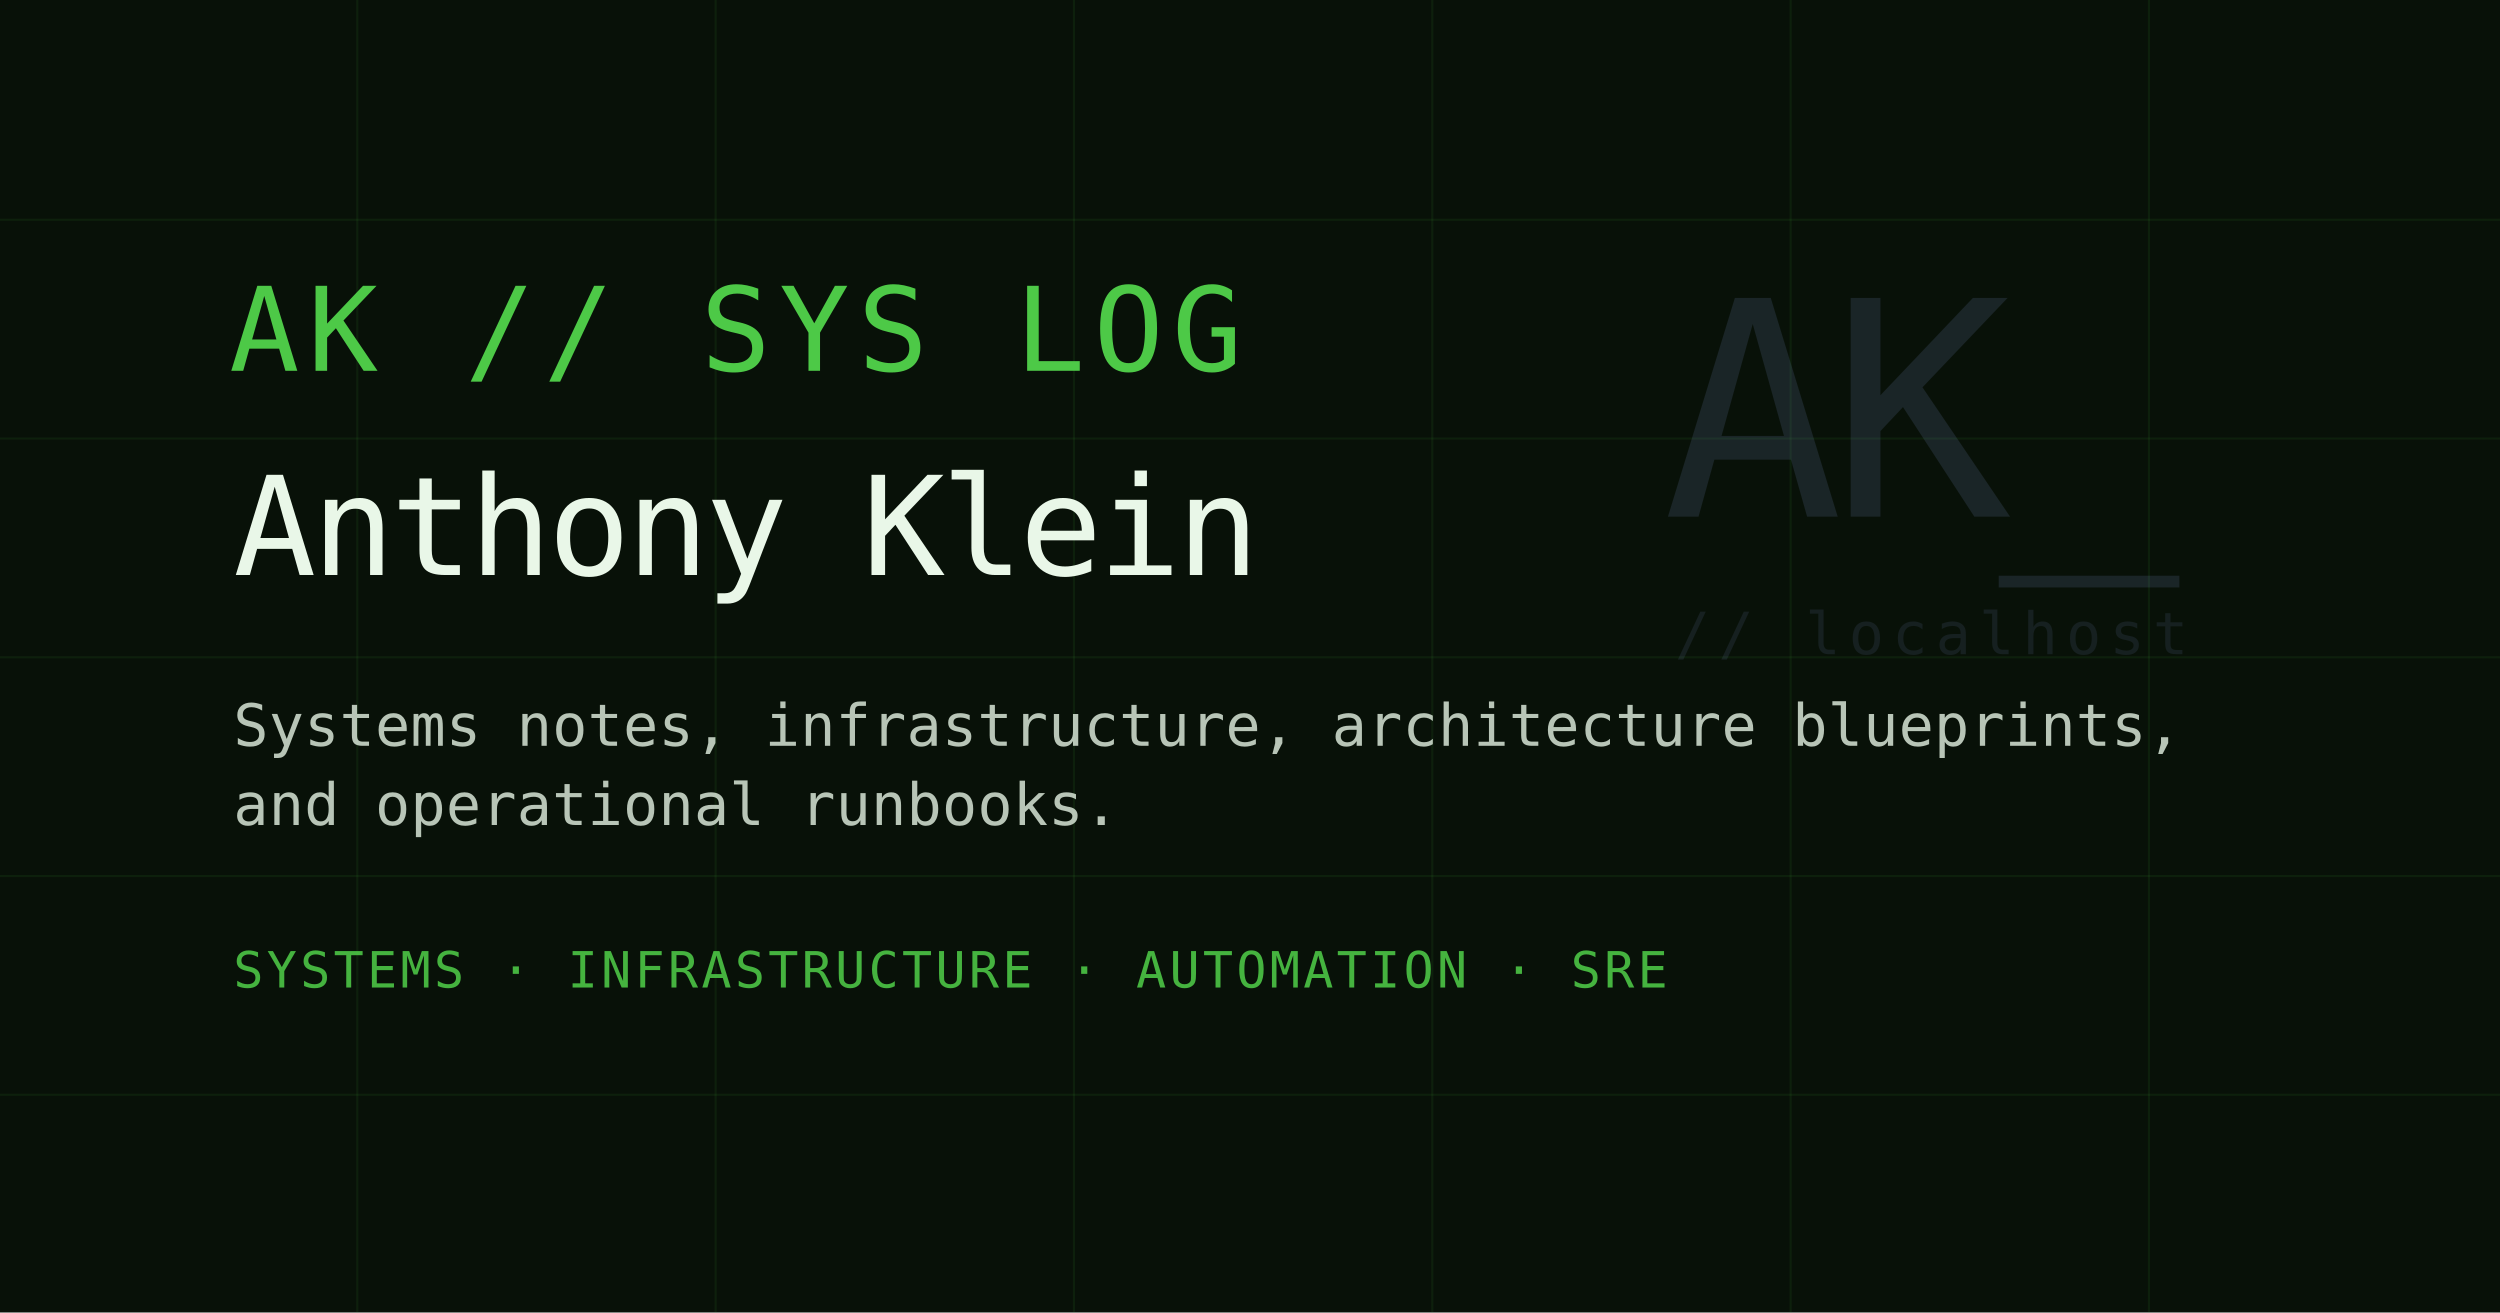
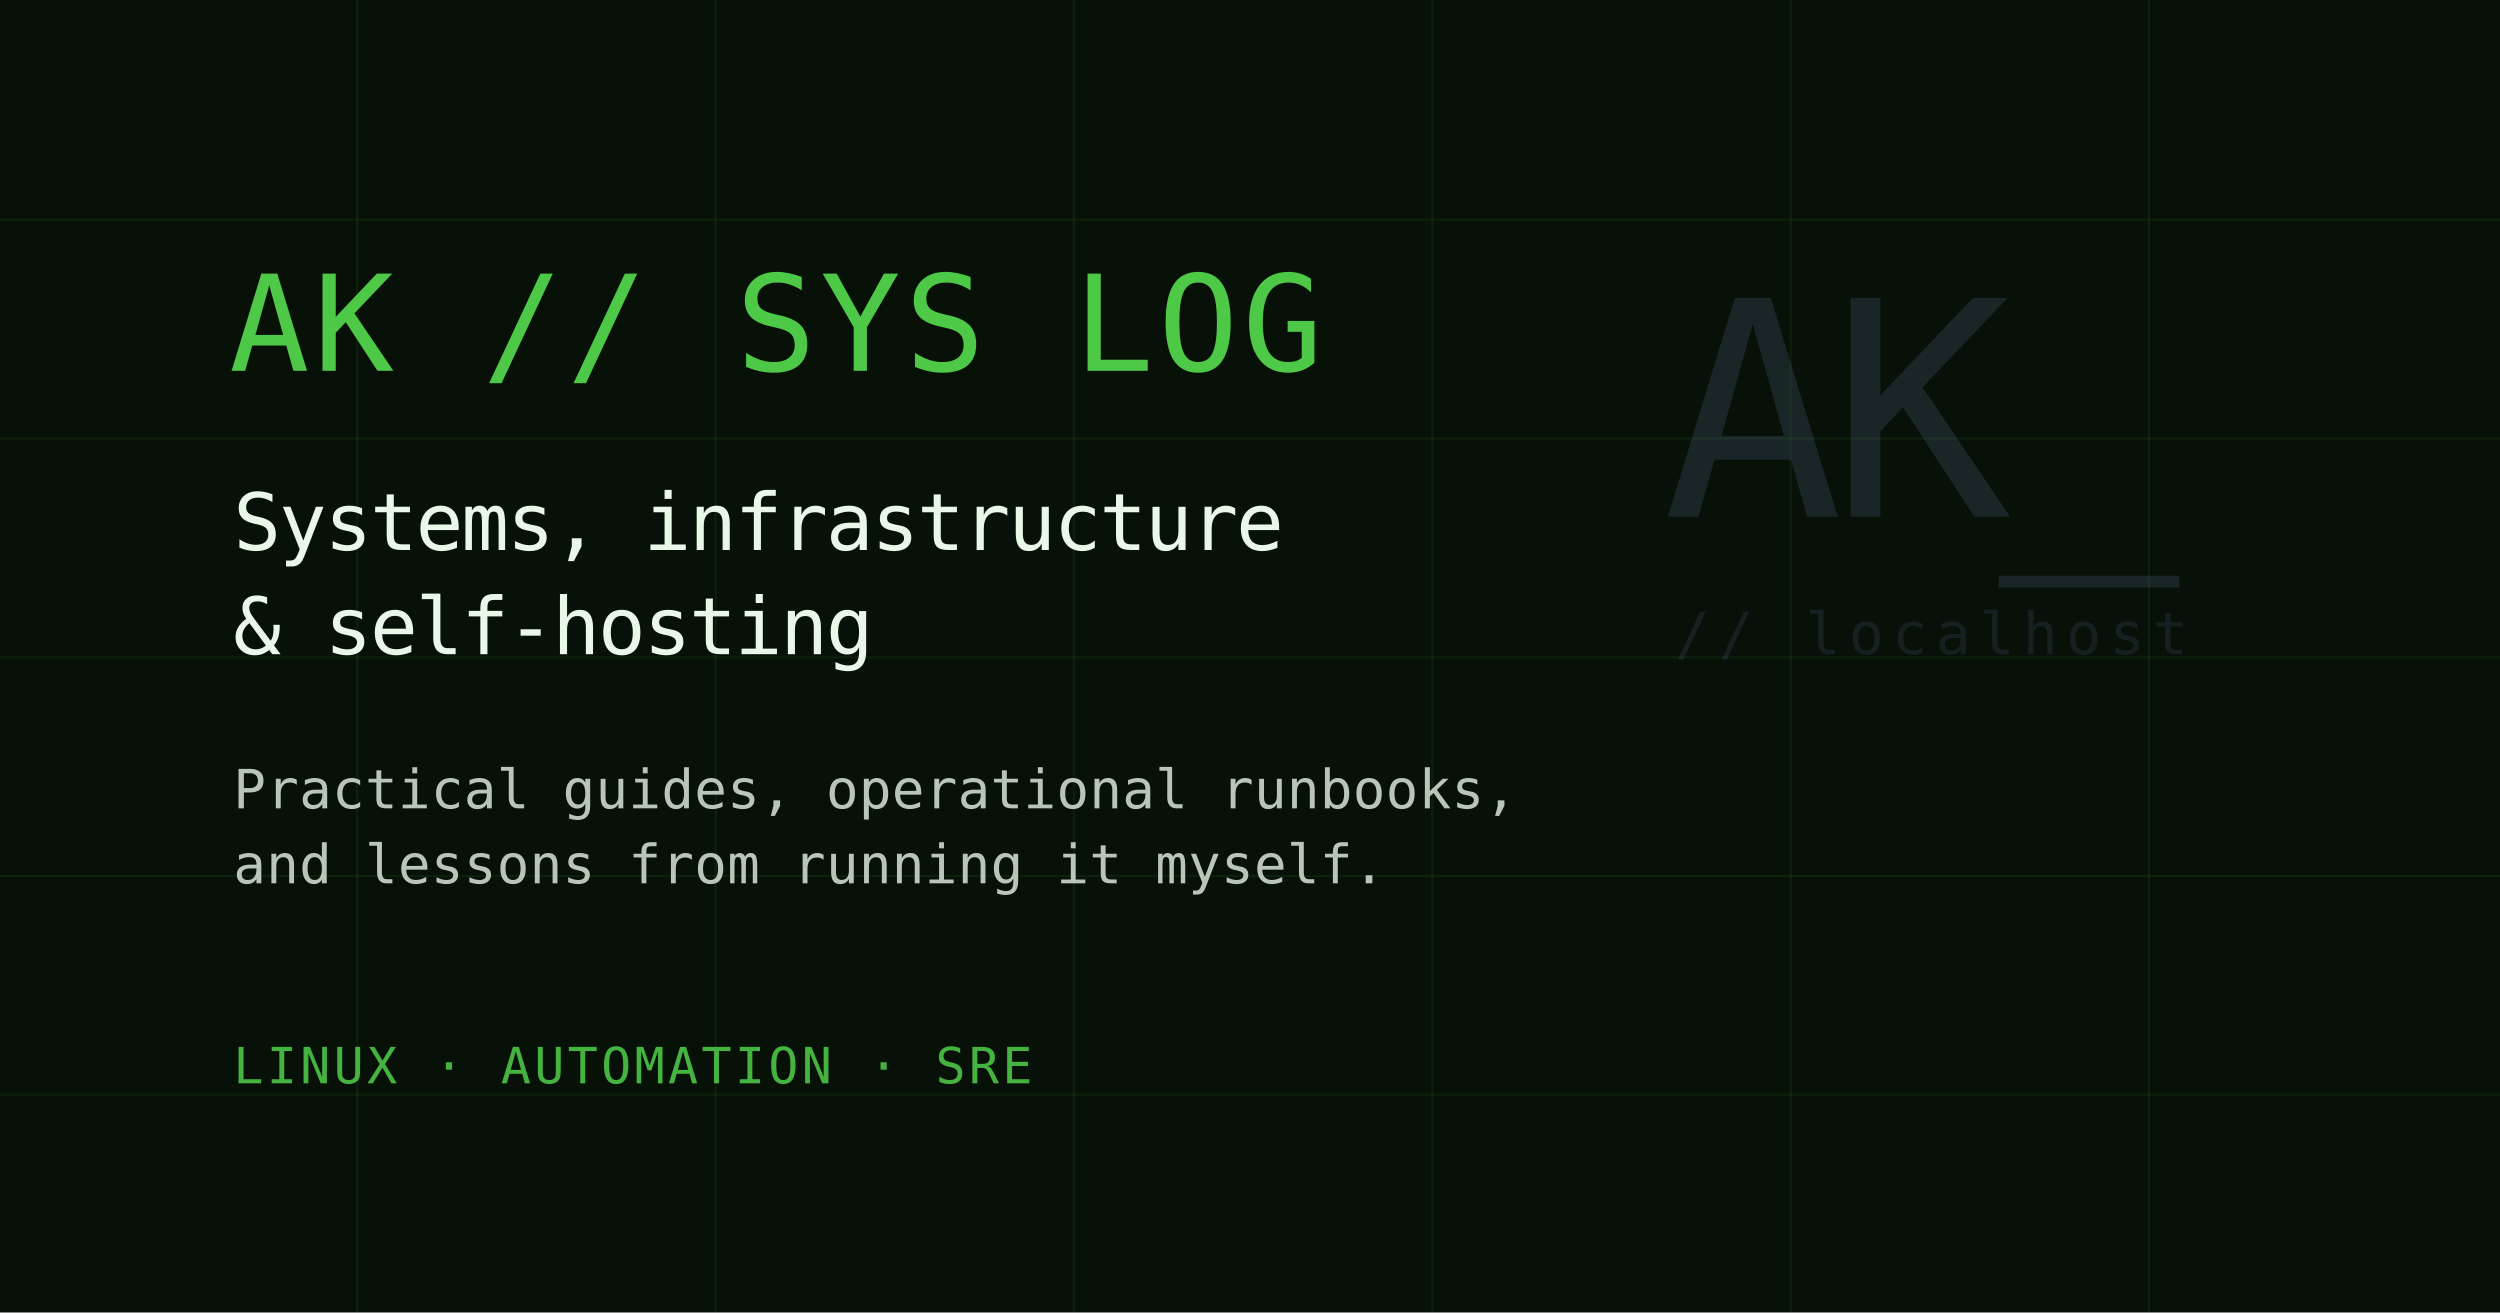
<svg xmlns="http://www.w3.org/2000/svg" viewBox="0 0 1200 630" role="img" aria-labelledby="title desc">
  <rect width="1200" height="630" fill="#081108" />
-   <g stroke="rgba(77,201,71,0.08)" stroke-width="1">
+   <g stroke="#4dc947" stroke-opacity="0.08" stroke-width="1">
    <path d="M0 105.5h1200M0 210.5h1200M0 315.5h1200M0 420.5h1200M0 525.5h1200" />
    <path d="M171.5 0v630M343.5 0v630M515.5 0v630M687.5 0v630M859.5 0v630M1031.5 0v630" />
  </g>
  <g font-family="'JetBrains Mono', 'Fira Mono', monospace" text-rendering="geometricPrecision">
-     <text x="798" y="248" fill="rgba(140,160,230,0.14)" font-size="144" font-weight="500" letter-spacing="-6">AK_</text>
-     <text x="804" y="314" fill="rgba(140,160,230,0.11)" font-size="28" font-weight="400" letter-spacing="4">// localhost</text>
-     <text x="110" y="178" fill="#4dc947" font-size="56" font-weight="500" letter-spacing="4">AK // SYS LOG</text>
-     <text x="112" y="276" fill="#e9f7e8" font-size="66" font-weight="500" letter-spacing="-2">Anthony Klein</text>
-     <text x="112" y="358" fill="rgba(233,247,232,0.78)" font-size="28" font-weight="400" letter-spacing="0.15">
-       <tspan x="112" dy="0">Systems notes, infrastructure, architecture blueprints,</tspan>
-       <tspan x="112" dy="38">and operational runbooks.</tspan>
+     <text x="798" y="248" fill="#8ca0e6" fill-opacity="0.14" font-size="144" font-weight="500" letter-spacing="-6">AK_</text>
+     <text x="804" y="314" fill="#8ca0e6" fill-opacity="0.11" font-size="28" font-weight="400" letter-spacing="4">// localhost</text>
+     <text x="110" y="178" fill="#4dc947" font-size="64" font-weight="500" letter-spacing="2">AK // SYS LOG</text>
+     <text x="112" y="264" fill="#e9f7e8" font-size="38" font-weight="500" letter-spacing="-1">Systems, infrastructure</text>
+     <text x="112" y="314" fill="#e9f7e8" font-size="38" font-weight="500" letter-spacing="-1">&amp; self-hosting</text>
+     <text x="112" y="388" fill="#e9f7e8" fill-opacity="0.78" font-size="26" font-weight="400" letter-spacing="0.15">
+       <tspan x="112" dy="0">Practical guides, operational runbooks,</tspan>
+       <tspan x="112" dy="36">and lessons from running it myself.</tspan>
    </text>
-     <text x="112" y="474" fill="rgba(77,201,71,0.88)" font-size="24" font-weight="400" letter-spacing="1.6">SYSTEMS · INFRASTRUCTURE · AUTOMATION · SRE</text>
+     <text x="112" y="520" fill="#4dc947" fill-opacity="0.88" font-size="24" font-weight="400" letter-spacing="1.6">LINUX · AUTOMATION · SRE</text>
  </g>
</svg>
